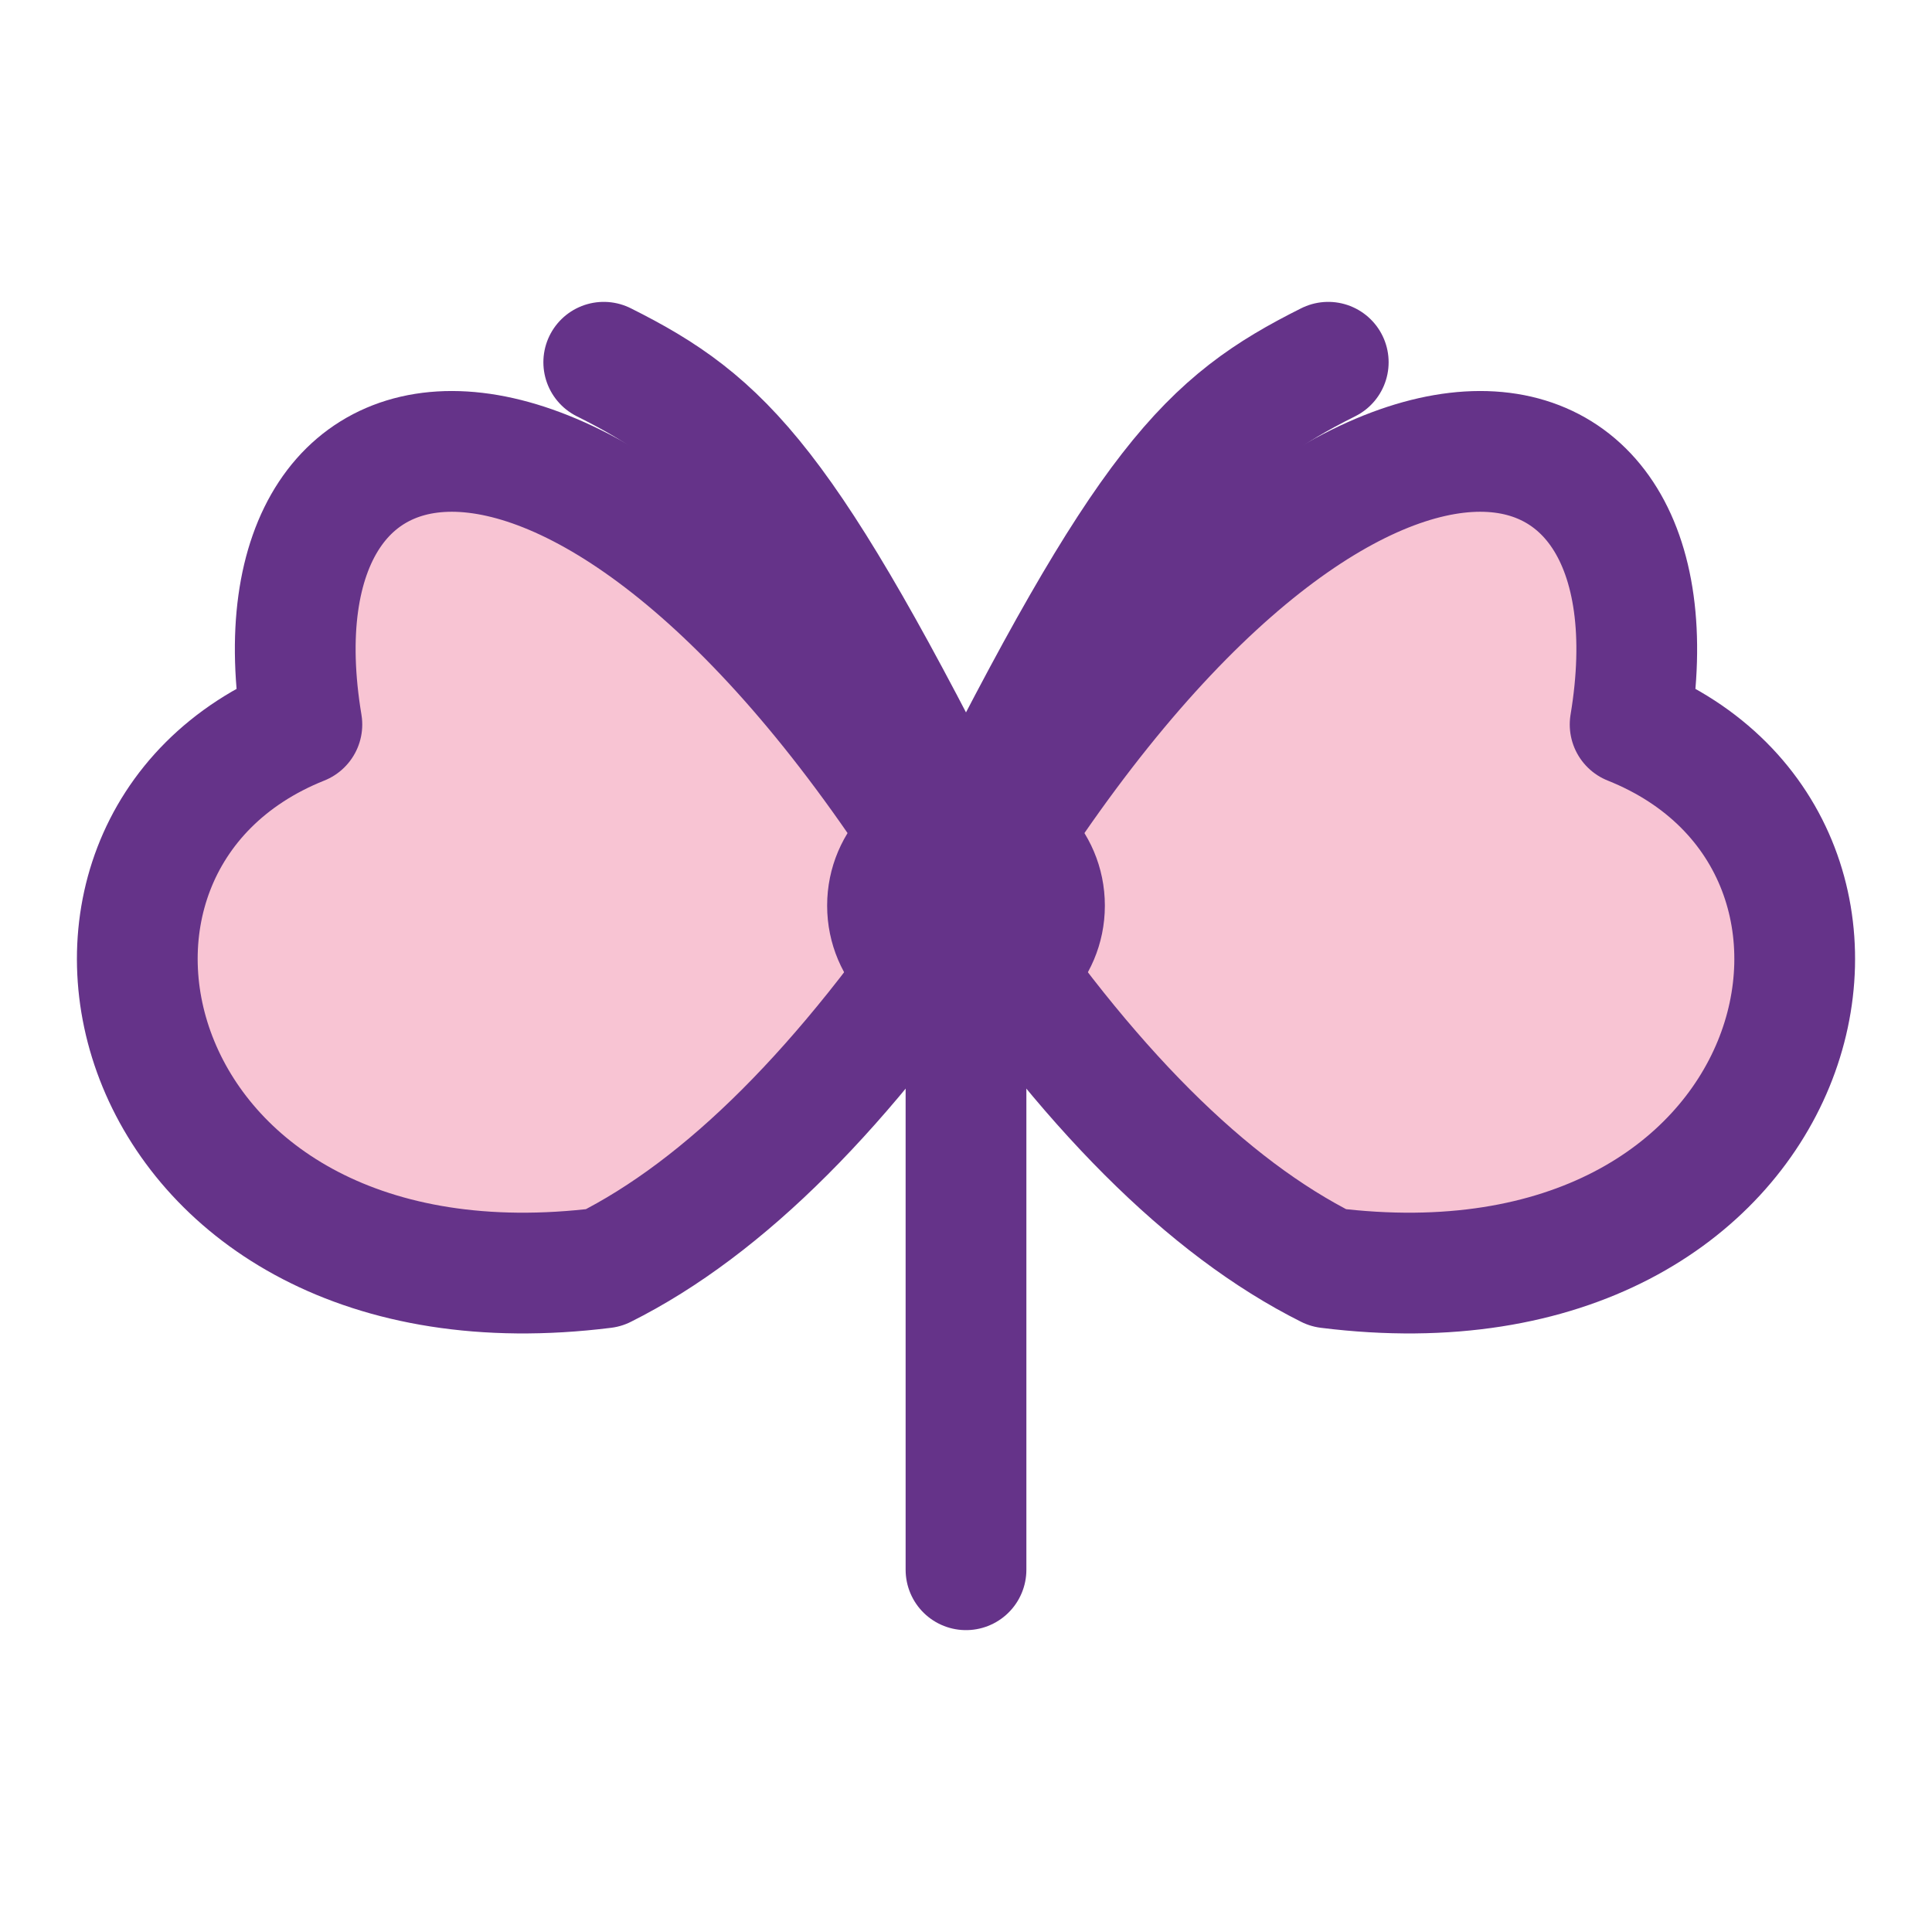
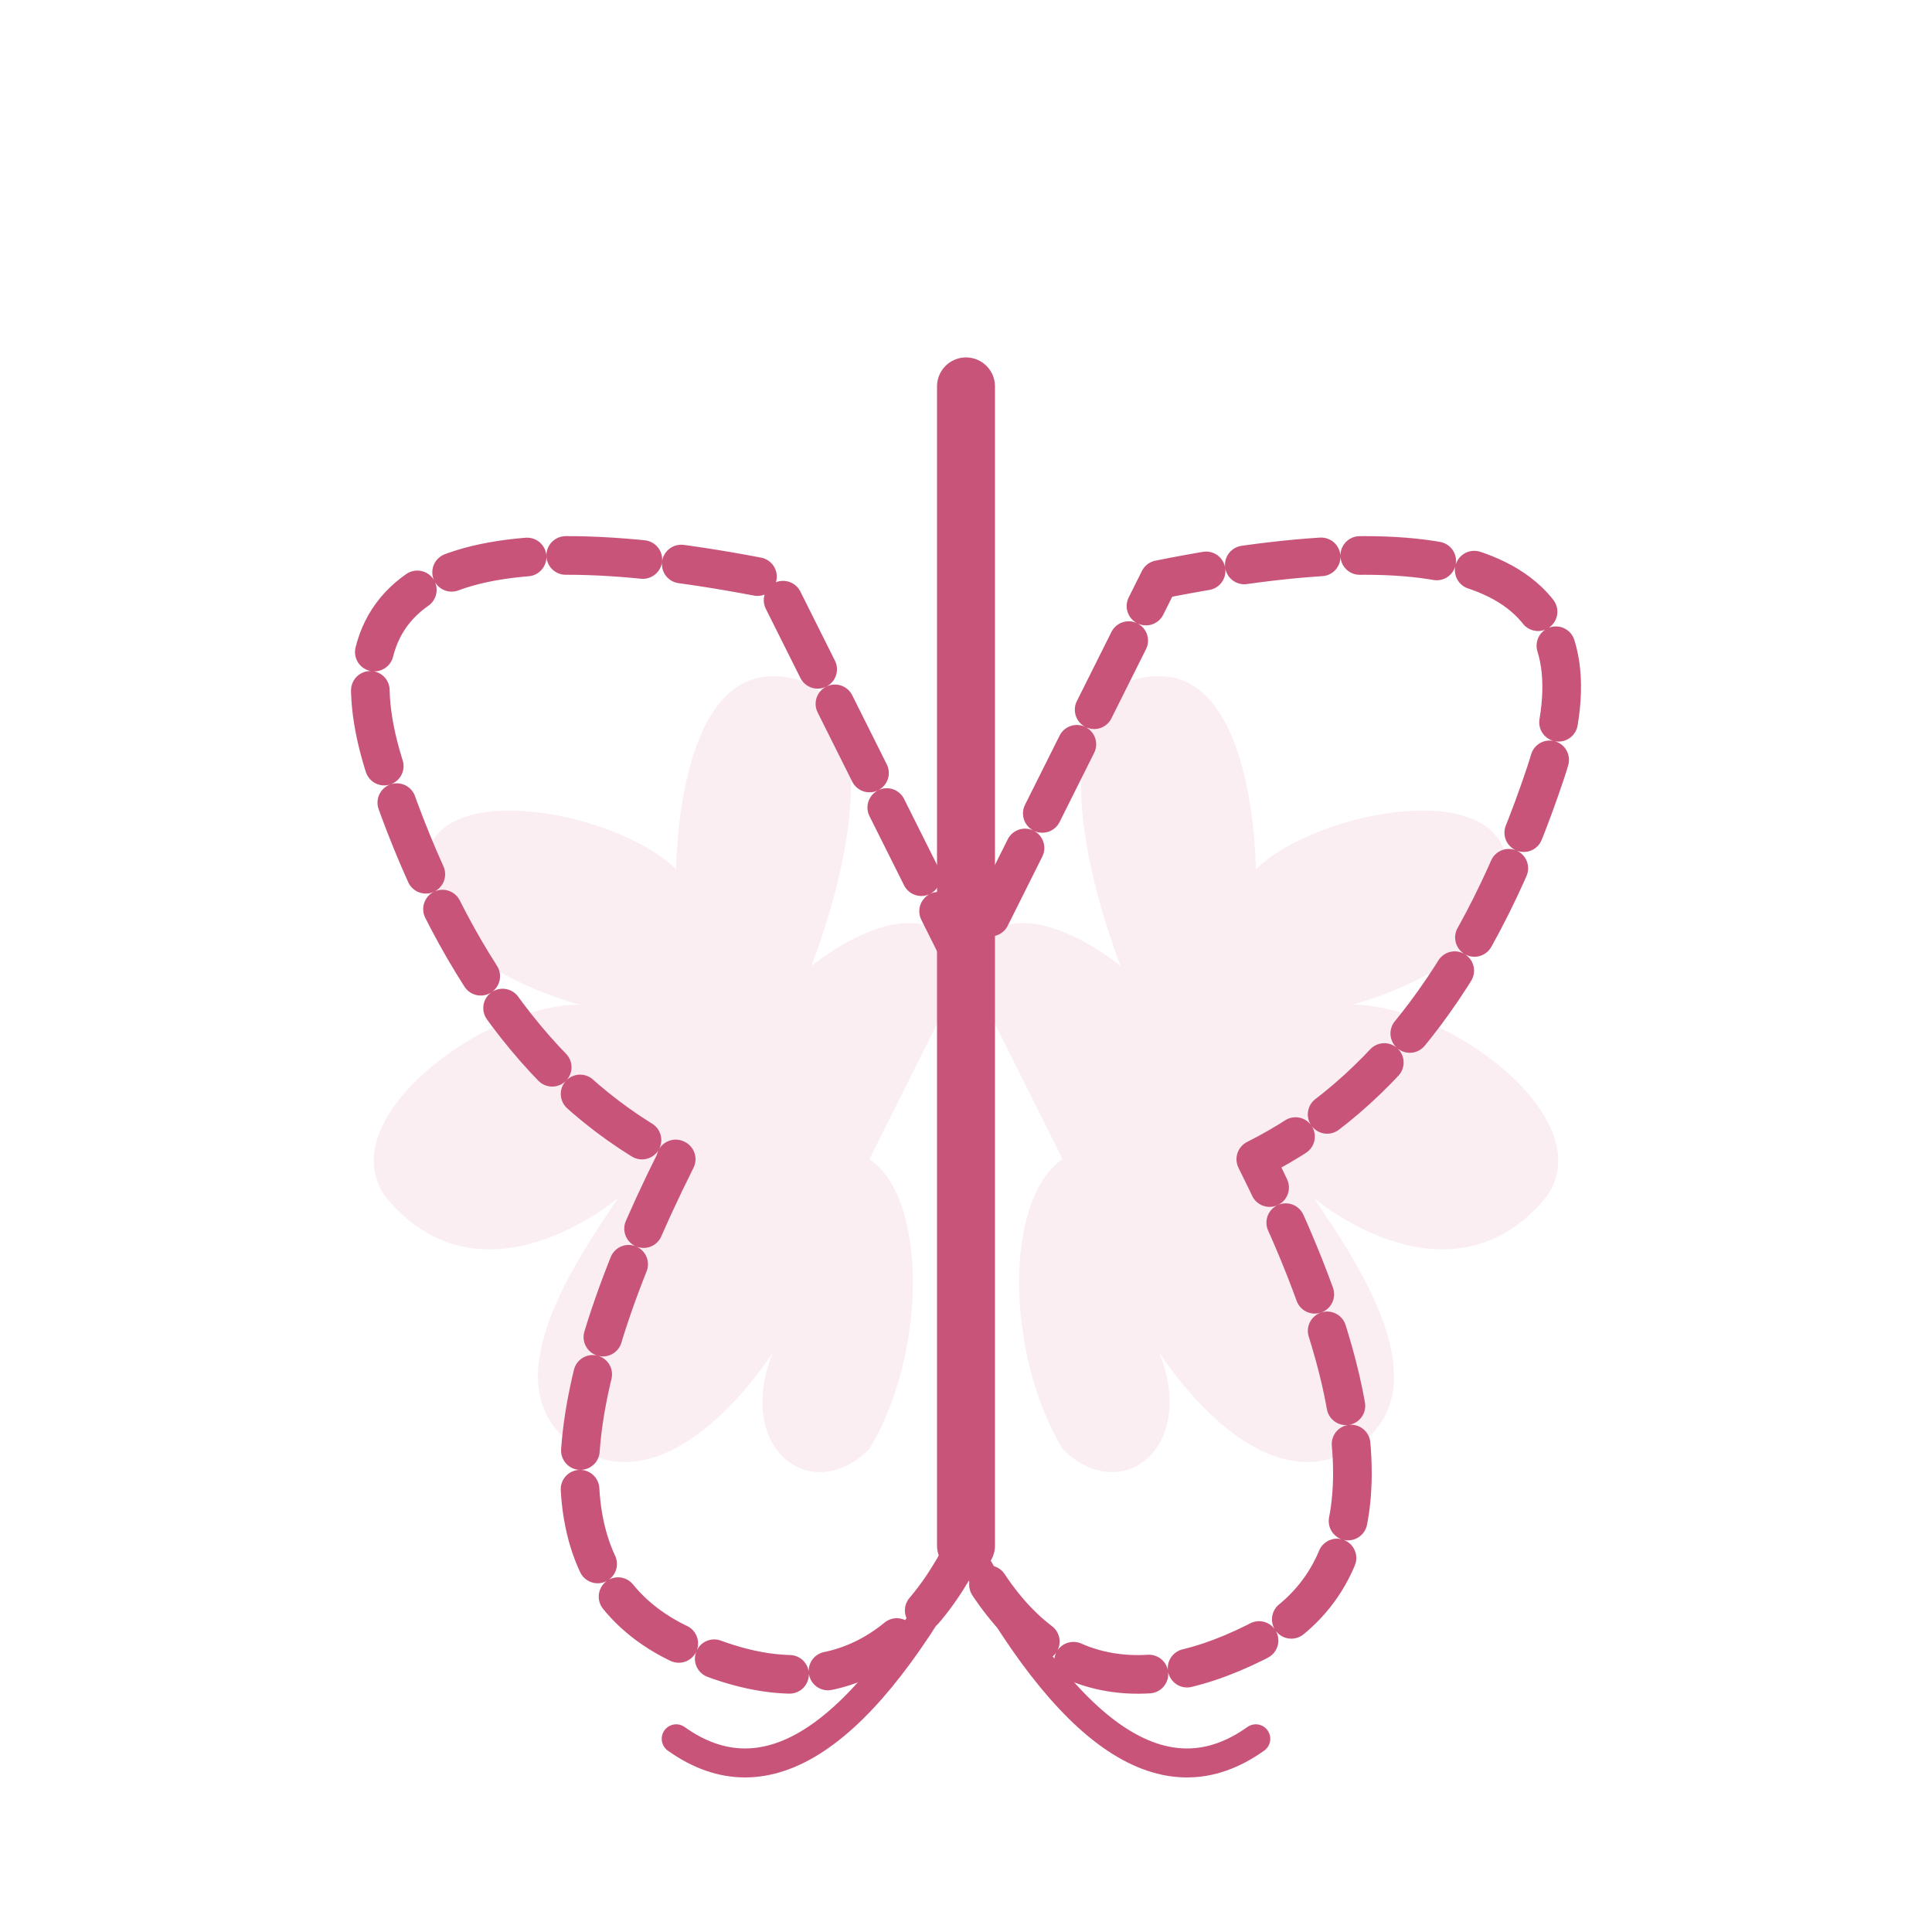
- <svg xmlns="http://www.w3.org/2000/svg" width="32" height="32" viewBox="0 0 32 32">
-   <path d="M16 15C10 5 4 6 5 12c-5 2-3 10 5 9 2-1 4-3 6-6Zm0 0c6-10 12-9 11-3 5 2 3 10-5 9-2-1-4-3-6-6Z" fill="#f8c4d3" stroke="#653389" stroke-width="2" stroke-linejoin="round" />
-   <path d="M16 13v13m0-12c-3-6-4-7-6-8m6 8c3-6 4-7 6-8" fill="none" stroke="#653389" stroke-width="2" stroke-linecap="round" />
-   <circle cx="16" cy="15" r="2.3" fill="#653389" />
+ <svg xmlns="http://www.w3.org/2000/svg" width="32" height="32" viewBox="0 0 100 100">
+   <g transform="rotate(180 50 50)" fill="none" stroke="#c9547a" stroke-linecap="round" stroke-linejoin="round">
+     <path d="M50 20 Q55 10 65 15 Q75 20 65 40 Q75 45 80 60 Q85 75 60 70 Q55 60 50 50 Q45 60 40 70 Q15 75 20 60 Q25 45 35 40 Q25 20 35 15 Q45 10 50 20 Z" stroke-width="2" stroke-dasharray="4 2" />
+     <path d="M50 20 L50 80" stroke-width="3" />
+     <path d="M50 20 Q42 5 35 10 M50 20 Q58 5 65 10" stroke-width="1.5" />
+     <path d="M55 40 C52 38 52 30 55 25 C58 22 62 25 60 30 C60 30 65 22 70 25 C75 28 70 35 68 38 C68 38 75 32 80 38 C83 42 75 48 70 48 C70 48 78 50 78 55 C78 60 68 58 65 55 C65 55 65 65 60 65 C55 65 55 58 58 50 C58 50 52 55 50 50 Z" fill="#c9547a" fill-opacity=".1" stroke="none" />
+     <path d="M45 40 C48 38 48 30 45 25 C42 22 38 25 40 30 C40 30 35 22 30 25 C25 28 30 35 32 38 C32 38 25 32 20 38 C17 42 25 48 30 48 C30 48 22 50 22 55 C22 60 32 58 35 55 C35 55 35 65 40 65 C45 65 45 58 42 50 C42 50 48 55 50 50 Z" fill="#c9547a" fill-opacity=".1" stroke="none" />
+   </g>
</svg>
